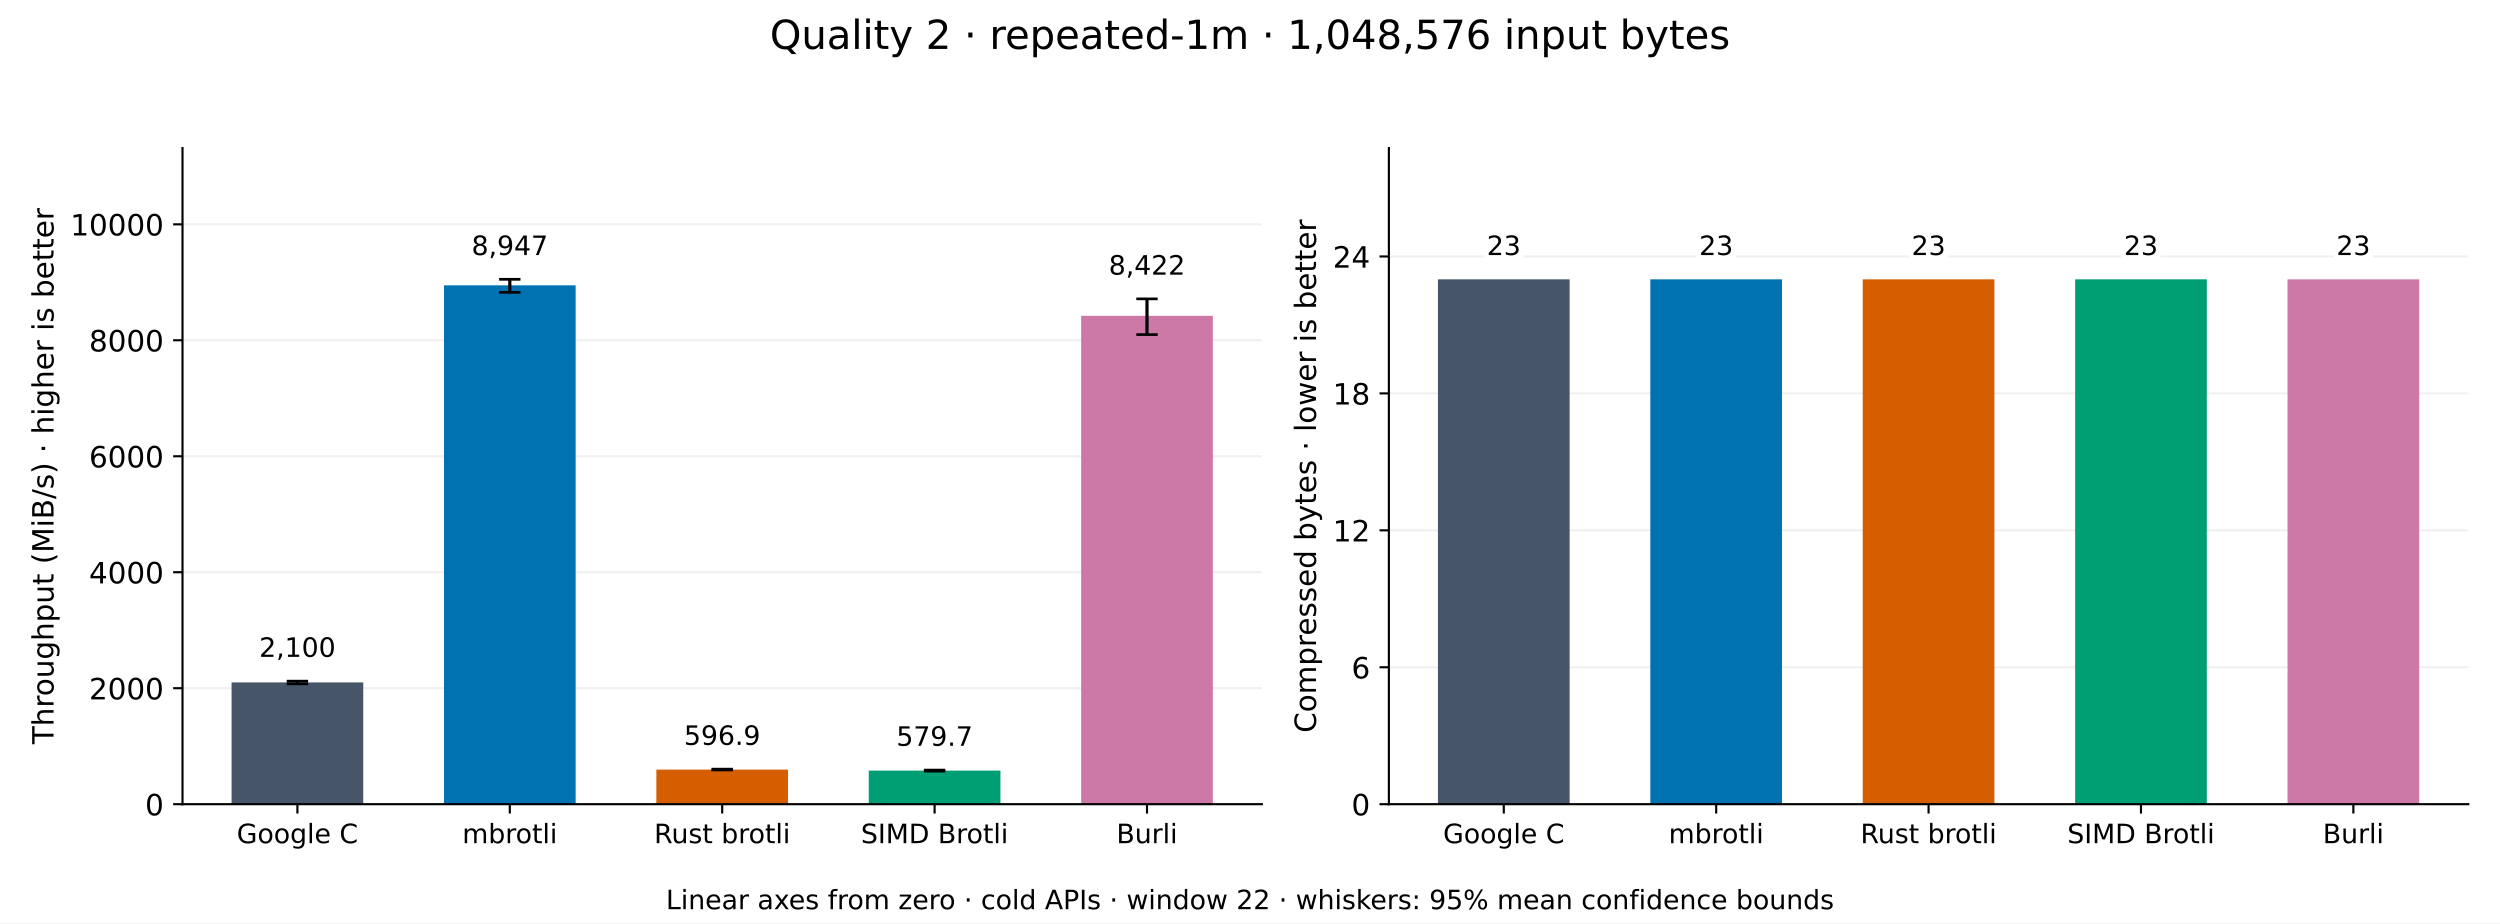
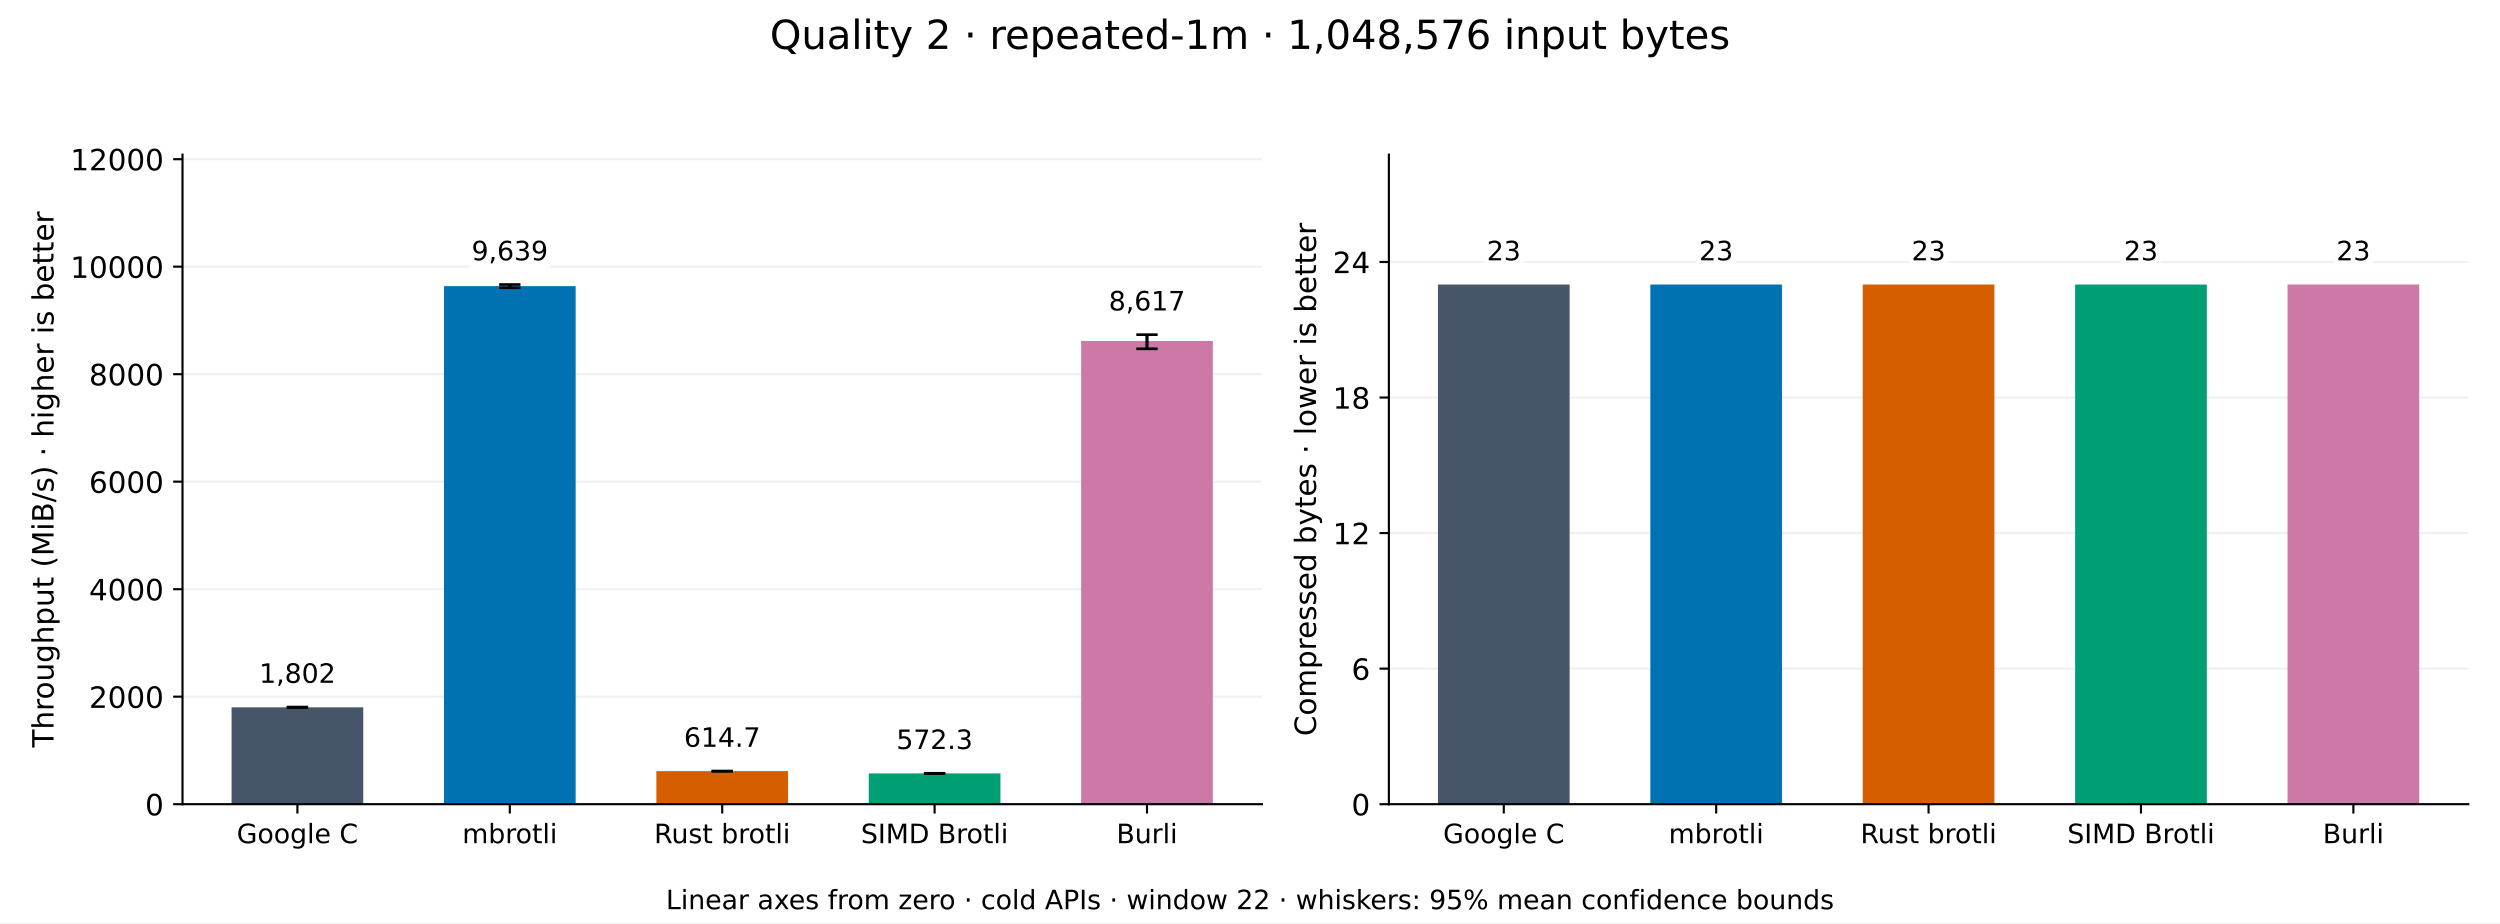
<svg xmlns="http://www.w3.org/2000/svg" xmlns:xlink="http://www.w3.org/1999/xlink" width="936pt" height="345.6pt" viewBox="0 0 936 345.6" version="1.1">
  <defs>
    <style type="text/css">*{stroke-linejoin: round; stroke-linecap: butt}</style>
  </defs>
  <g id="figure_1">
    <g id="patch_1">
      <path d="M 0 345.6 L 936 345.6 L 936 0 L 0 0 z " style="fill: #ffffff" />
    </g>
    <g id="axes_1">
      <g id="patch_2">
-         <path d="M 68.33 301.088 L 472.455 301.088 L 472.455 55.44 L 68.33 55.44 z " style="fill: #ffffff" />
+         <path d="M 68.33 301.088 L 472.455 301.088 L 472.455 57.903 L 68.33 57.903 z " style="fill: #ffffff" />
      </g>
      <g id="matplotlib.axis_1">
        <g id="xtick_1">
          <g id="line2d_1">
            <defs>
              <path id="m3d63aaa0ea" d="M 0 0 L 0 3.5 " style="stroke: #000000; stroke-width: 0.8" />
            </defs>
            <g>
              <use xlink:href="#m3d63aaa0ea" x="111.351" y="301.088" style="stroke: #000000; stroke-width: 0.8" />
            </g>
          </g>
          <g id="text_1">
            <text style="font-size: 10px; font-family: 'DejaVu Sans', 'Bitstream Vera Sans', 'Computer Modern Sans Serif', 'Lucida Grande', 'Verdana', 'Geneva', 'Lucid', 'Arial', 'Helvetica', 'Avant Garde', sans-serif; text-anchor: middle" x="111.351" y="315.686" transform="rotate(-0 111.3508 315.6864)">Google C</text>
          </g>
        </g>
        <g id="xtick_2">
          <g id="line2d_2">
            <g>
              <use xlink:href="#m3d63aaa0ea" x="190.872" y="301.088" style="stroke: #000000; stroke-width: 0.8" />
            </g>
          </g>
          <g id="text_2">
            <text style="font-size: 10px; font-family: 'DejaVu Sans', 'Bitstream Vera Sans', 'Computer Modern Sans Serif', 'Lucida Grande', 'Verdana', 'Geneva', 'Lucid', 'Arial', 'Helvetica', 'Avant Garde', sans-serif; text-anchor: middle" x="190.872" y="315.686" transform="rotate(-0 190.8716 315.6864)">mbrotli</text>
          </g>
        </g>
        <g id="xtick_3">
          <g id="line2d_3">
            <g>
              <use xlink:href="#m3d63aaa0ea" x="270.392" y="301.088" style="stroke: #000000; stroke-width: 0.8" />
            </g>
          </g>
          <g id="text_3">
            <text style="font-size: 10px; font-family: 'DejaVu Sans', 'Bitstream Vera Sans', 'Computer Modern Sans Serif', 'Lucida Grande', 'Verdana', 'Geneva', 'Lucid', 'Arial', 'Helvetica', 'Avant Garde', sans-serif; text-anchor: middle" x="270.392" y="315.686" transform="rotate(-0 270.3925 315.6864)">Rust brotli</text>
          </g>
        </g>
        <g id="xtick_4">
          <g id="line2d_4">
            <g>
              <use xlink:href="#m3d63aaa0ea" x="349.913" y="301.088" style="stroke: #000000; stroke-width: 0.8" />
            </g>
          </g>
          <g id="text_4">
            <text style="font-size: 10px; font-family: 'DejaVu Sans', 'Bitstream Vera Sans', 'Computer Modern Sans Serif', 'Lucida Grande', 'Verdana', 'Geneva', 'Lucid', 'Arial', 'Helvetica', 'Avant Garde', sans-serif; text-anchor: middle" x="349.913" y="315.686" transform="rotate(-0 349.9134 315.6864)">SIMD Brotli</text>
          </g>
        </g>
        <g id="xtick_5">
          <g id="line2d_5">
            <g>
              <use xlink:href="#m3d63aaa0ea" x="429.434" y="301.088" style="stroke: #000000; stroke-width: 0.8" />
            </g>
          </g>
          <g id="text_5">
            <text style="font-size: 10px; font-family: 'DejaVu Sans', 'Bitstream Vera Sans', 'Computer Modern Sans Serif', 'Lucida Grande', 'Verdana', 'Geneva', 'Lucid', 'Arial', 'Helvetica', 'Avant Garde', sans-serif; text-anchor: middle" x="429.434" y="315.686" transform="rotate(-0 429.4342 315.6864)">Burli</text>
          </g>
        </g>
      </g>
      <g id="matplotlib.axis_2">
        <g id="ytick_1">
          <g id="line2d_6">
-             <path d="M 68.33 301.088 L 472.455 301.088 " clip-path="url(#pef6c28fa15)" style="fill: none; stroke: #b0b0b0; stroke-opacity: 0.18; stroke-width: 0.8; stroke-linecap: square" />
+             <path d="M 68.33 301.088 L 472.455 301.088 " clip-path="url(#p38b0a529e7)" style="fill: none; stroke: #b0b0b0; stroke-opacity: 0.18; stroke-width: 0.8; stroke-linecap: square" />
          </g>
          <g id="line2d_7">
            <defs>
              <path id="mb6c034703b" d="M 0 0 L -3.5 0 " style="stroke: #000000; stroke-width: 0.8" />
            </defs>
            <g>
              <use xlink:href="#mb6c034703b" x="68.33" y="301.088" style="stroke: #000000; stroke-width: 0.8" />
            </g>
          </g>
          <g id="text_6">
            <text style="font-size: 11px; font-family: 'DejaVu Sans', 'Bitstream Vera Sans', 'Computer Modern Sans Serif', 'Lucida Grande', 'Verdana', 'Geneva', 'Lucid', 'Arial', 'Helvetica', 'Avant Garde', sans-serif; text-anchor: end" x="61.33" y="305.267" transform="rotate(-0 61.33 305.2671)">0</text>
          </g>
        </g>
        <g id="ytick_2">
          <g id="line2d_8">
-             <path d="M 68.33 257.666 L 472.455 257.666 " clip-path="url(#pef6c28fa15)" style="fill: none; stroke: #b0b0b0; stroke-opacity: 0.18; stroke-width: 0.8; stroke-linecap: square" />
+             <path d="M 68.33 260.84 L 472.455 260.84 " clip-path="url(#p38b0a529e7)" style="fill: none; stroke: #b0b0b0; stroke-opacity: 0.18; stroke-width: 0.8; stroke-linecap: square" />
          </g>
          <g id="line2d_9">
            <g>
-               <use xlink:href="#mb6c034703b" x="68.33" y="257.666" style="stroke: #000000; stroke-width: 0.8" />
+               <use xlink:href="#mb6c034703b" x="68.33" y="260.84" style="stroke: #000000; stroke-width: 0.8" />
            </g>
          </g>
          <g id="text_7">
-             <text style="font-size: 11px; font-family: 'DejaVu Sans', 'Bitstream Vera Sans', 'Computer Modern Sans Serif', 'Lucida Grande', 'Verdana', 'Geneva', 'Lucid', 'Arial', 'Helvetica', 'Avant Garde', sans-serif; text-anchor: end" x="61.33" y="261.846" transform="rotate(-0 61.33 261.8455)">2000</text>
+             <text style="font-size: 11px; font-family: 'DejaVu Sans', 'Bitstream Vera Sans', 'Computer Modern Sans Serif', 'Lucida Grande', 'Verdana', 'Geneva', 'Lucid', 'Arial', 'Helvetica', 'Avant Garde', sans-serif; text-anchor: end" x="61.33" y="265.019" transform="rotate(-0 61.33 265.0191)">2000</text>
          </g>
        </g>
        <g id="ytick_3">
          <g id="line2d_10">
-             <path d="M 68.33 214.245 L 472.455 214.245 " clip-path="url(#pef6c28fa15)" style="fill: none; stroke: #b0b0b0; stroke-opacity: 0.18; stroke-width: 0.8; stroke-linecap: square" />
+             <path d="M 68.33 220.592 L 472.455 220.592 " clip-path="url(#p38b0a529e7)" style="fill: none; stroke: #b0b0b0; stroke-opacity: 0.18; stroke-width: 0.8; stroke-linecap: square" />
          </g>
          <g id="line2d_11">
            <g>
-               <use xlink:href="#mb6c034703b" x="68.33" y="214.245" style="stroke: #000000; stroke-width: 0.8" />
+               <use xlink:href="#mb6c034703b" x="68.33" y="220.592" style="stroke: #000000; stroke-width: 0.8" />
            </g>
          </g>
          <g id="text_8">
-             <text style="font-size: 11px; font-family: 'DejaVu Sans', 'Bitstream Vera Sans', 'Computer Modern Sans Serif', 'Lucida Grande', 'Verdana', 'Geneva', 'Lucid', 'Arial', 'Helvetica', 'Avant Garde', sans-serif; text-anchor: end" x="61.33" y="218.424" transform="rotate(-0 61.33 218.4239)">4000</text>
+             <text style="font-size: 11px; font-family: 'DejaVu Sans', 'Bitstream Vera Sans', 'Computer Modern Sans Serif', 'Lucida Grande', 'Verdana', 'Geneva', 'Lucid', 'Arial', 'Helvetica', 'Avant Garde', sans-serif; text-anchor: end" x="61.33" y="224.771" transform="rotate(-0 61.33 224.7711)">4000</text>
          </g>
        </g>
        <g id="ytick_4">
          <g id="line2d_12">
-             <path d="M 68.33 170.823 L 472.455 170.823 " clip-path="url(#pef6c28fa15)" style="fill: none; stroke: #b0b0b0; stroke-opacity: 0.18; stroke-width: 0.8; stroke-linecap: square" />
+             <path d="M 68.33 180.344 L 472.455 180.344 " clip-path="url(#p38b0a529e7)" style="fill: none; stroke: #b0b0b0; stroke-opacity: 0.18; stroke-width: 0.8; stroke-linecap: square" />
          </g>
          <g id="line2d_13">
            <g>
-               <use xlink:href="#mb6c034703b" x="68.33" y="170.823" style="stroke: #000000; stroke-width: 0.8" />
+               <use xlink:href="#mb6c034703b" x="68.33" y="180.344" style="stroke: #000000; stroke-width: 0.8" />
            </g>
          </g>
          <g id="text_9">
-             <text style="font-size: 11px; font-family: 'DejaVu Sans', 'Bitstream Vera Sans', 'Computer Modern Sans Serif', 'Lucida Grande', 'Verdana', 'Geneva', 'Lucid', 'Arial', 'Helvetica', 'Avant Garde', sans-serif; text-anchor: end" x="61.33" y="175.002" transform="rotate(-0 61.33 175.0022)">6000</text>
+             <text style="font-size: 11px; font-family: 'DejaVu Sans', 'Bitstream Vera Sans', 'Computer Modern Sans Serif', 'Lucida Grande', 'Verdana', 'Geneva', 'Lucid', 'Arial', 'Helvetica', 'Avant Garde', sans-serif; text-anchor: end" x="61.33" y="184.523" transform="rotate(-0 61.33 184.5231)">6000</text>
          </g>
        </g>
        <g id="ytick_5">
          <g id="line2d_14">
-             <path d="M 68.33 127.401 L 472.455 127.401 " clip-path="url(#pef6c28fa15)" style="fill: none; stroke: #b0b0b0; stroke-opacity: 0.18; stroke-width: 0.8; stroke-linecap: square" />
+             <path d="M 68.33 140.096 L 472.455 140.096 " clip-path="url(#p38b0a529e7)" style="fill: none; stroke: #b0b0b0; stroke-opacity: 0.18; stroke-width: 0.8; stroke-linecap: square" />
          </g>
          <g id="line2d_15">
            <g>
-               <use xlink:href="#mb6c034703b" x="68.33" y="127.401" style="stroke: #000000; stroke-width: 0.8" />
+               <use xlink:href="#mb6c034703b" x="68.33" y="140.096" style="stroke: #000000; stroke-width: 0.8" />
            </g>
          </g>
          <g id="text_10">
-             <text style="font-size: 11px; font-family: 'DejaVu Sans', 'Bitstream Vera Sans', 'Computer Modern Sans Serif', 'Lucida Grande', 'Verdana', 'Geneva', 'Lucid', 'Arial', 'Helvetica', 'Avant Garde', sans-serif; text-anchor: end" x="61.33" y="131.581" transform="rotate(-0 61.33 131.5806)">8000</text>
+             <text style="font-size: 11px; font-family: 'DejaVu Sans', 'Bitstream Vera Sans', 'Computer Modern Sans Serif', 'Lucida Grande', 'Verdana', 'Geneva', 'Lucid', 'Arial', 'Helvetica', 'Avant Garde', sans-serif; text-anchor: end" x="61.33" y="144.275" transform="rotate(-0 61.33 144.2751)">8000</text>
          </g>
        </g>
        <g id="ytick_6">
          <g id="line2d_16">
-             <path d="M 68.33 83.98 L 472.455 83.98 " clip-path="url(#pef6c28fa15)" style="fill: none; stroke: #b0b0b0; stroke-opacity: 0.18; stroke-width: 0.8; stroke-linecap: square" />
+             <path d="M 68.33 99.848 L 472.455 99.848 " clip-path="url(#p38b0a529e7)" style="fill: none; stroke: #b0b0b0; stroke-opacity: 0.18; stroke-width: 0.8; stroke-linecap: square" />
          </g>
          <g id="line2d_17">
            <g>
-               <use xlink:href="#mb6c034703b" x="68.33" y="83.98" style="stroke: #000000; stroke-width: 0.8" />
+               <use xlink:href="#mb6c034703b" x="68.33" y="99.848" style="stroke: #000000; stroke-width: 0.8" />
            </g>
          </g>
          <g id="text_11">
-             <text style="font-size: 11px; font-family: 'DejaVu Sans', 'Bitstream Vera Sans', 'Computer Modern Sans Serif', 'Lucida Grande', 'Verdana', 'Geneva', 'Lucid', 'Arial', 'Helvetica', 'Avant Garde', sans-serif; text-anchor: end" x="61.33" y="88.159" transform="rotate(-0 61.33 88.15897)">10000</text>
-           </g>
-         </g>
-         <g id="text_12">
-           <text style="font-size: 11px; font-family: 'DejaVu Sans', 'Bitstream Vera Sans', 'Computer Modern Sans Serif', 'Lucida Grande', 'Verdana', 'Geneva', 'Lucid', 'Arial', 'Helvetica', 'Avant Garde', sans-serif; text-anchor: middle" x="20.049" y="178.264" transform="rotate(-90 20.04859 178.264)">Throughput (MiB/s) · higher is better</text>
+             <text style="font-size: 11px; font-family: 'DejaVu Sans', 'Bitstream Vera Sans', 'Computer Modern Sans Serif', 'Lucida Grande', 'Verdana', 'Geneva', 'Lucid', 'Arial', 'Helvetica', 'Avant Garde', sans-serif; text-anchor: end" x="61.33" y="104.027" transform="rotate(-0 61.33 104.0271)">10000</text>
+           </g>
+         </g>
+         <g id="ytick_7">
+           <g id="line2d_18">
+             <path d="M 68.33 59.6 L 472.455 59.6 " clip-path="url(#p38b0a529e7)" style="fill: none; stroke: #b0b0b0; stroke-opacity: 0.18; stroke-width: 0.8; stroke-linecap: square" />
+           </g>
+           <g id="line2d_19">
+             <g>
+               <use xlink:href="#mb6c034703b" x="68.33" y="59.6" style="stroke: #000000; stroke-width: 0.8" />
+             </g>
+           </g>
+           <g id="text_12">
+             <text style="font-size: 11px; font-family: 'DejaVu Sans', 'Bitstream Vera Sans', 'Computer Modern Sans Serif', 'Lucida Grande', 'Verdana', 'Geneva', 'Lucid', 'Arial', 'Helvetica', 'Avant Garde', sans-serif; text-anchor: end" x="61.33" y="63.779" transform="rotate(-0 61.33 63.77913)">12000</text>
+           </g>
+         </g>
+         <g id="text_13">
+           <text style="font-size: 11px; font-family: 'DejaVu Sans', 'Bitstream Vera Sans', 'Computer Modern Sans Serif', 'Lucida Grande', 'Verdana', 'Geneva', 'Lucid', 'Arial', 'Helvetica', 'Avant Garde', sans-serif; text-anchor: middle" x="20.049" y="179.495" transform="rotate(-90 20.04859 179.4954)">Throughput (MiB/s) · higher is better</text>
        </g>
      </g>
      <g id="patch_3">
-         <path d="M 86.699 301.088 L 136.002 301.088 L 136.002 255.486 L 86.699 255.486 z " clip-path="url(#pef6c28fa15)" style="fill: #475569" />
+         <path d="M 86.699 301.088 L 136.002 301.088 L 136.002 264.82 L 86.699 264.82 z " clip-path="url(#p38b0a529e7)" style="fill: #475569" />
      </g>
      <g id="patch_4">
-         <path d="M 166.22 301.088 L 215.523 301.088 L 215.523 106.832 L 166.22 106.832 z " clip-path="url(#pef6c28fa15)" style="fill: #0072b2" />
+         <path d="M 166.22 301.088 L 215.523 301.088 L 215.523 107.122 L 166.22 107.122 z " clip-path="url(#p38b0a529e7)" style="fill: #0072b2" />
      </g>
      <g id="patch_5">
-         <path d="M 245.741 301.088 L 295.044 301.088 L 295.044 288.129 L 245.741 288.129 z " clip-path="url(#pef6c28fa15)" style="fill: #d55e00" />
+         <path d="M 245.741 301.088 L 295.044 301.088 L 295.044 288.718 L 245.741 288.718 z " clip-path="url(#p38b0a529e7)" style="fill: #d55e00" />
      </g>
      <g id="patch_6">
-         <path d="M 325.262 301.088 L 374.565 301.088 L 374.565 288.503 L 325.262 288.503 z " clip-path="url(#pef6c28fa15)" style="fill: #009e73" />
+         <path d="M 325.262 301.088 L 374.565 301.088 L 374.565 289.572 L 325.262 289.572 z " clip-path="url(#p38b0a529e7)" style="fill: #009e73" />
      </g>
      <g id="patch_7">
-         <path d="M 404.783 301.088 L 454.086 301.088 L 454.086 118.229 L 404.783 118.229 z " clip-path="url(#pef6c28fa15)" style="fill: #cc79a7" />
+         <path d="M 404.783 301.088 L 454.086 301.088 L 454.086 127.673 L 404.783 127.673 z " clip-path="url(#p38b0a529e7)" style="fill: #cc79a7" />
      </g>
      <g id="LineCollection_1">
-         <path d="M 111.351 256.026 L 111.351 255.007 " clip-path="url(#pef6c28fa15)" style="fill: none; stroke: #000000; stroke-width: 1.2" />
-         <path d="M 190.872 109.467 L 190.872 104.57 " clip-path="url(#pef6c28fa15)" style="fill: none; stroke: #000000; stroke-width: 1.2" />
-         <path d="M 270.392 288.295 L 270.392 287.967 " clip-path="url(#pef6c28fa15)" style="fill: none; stroke: #000000; stroke-width: 1.2" />
-         <path d="M 349.913 288.707 L 349.913 288.307 " clip-path="url(#pef6c28fa15)" style="fill: none; stroke: #000000; stroke-width: 1.2" />
-         <path d="M 429.434 125.268 L 429.434 111.906 " clip-path="url(#pef6c28fa15)" style="fill: none; stroke: #000000; stroke-width: 1.2" />
-       </g>
-       <g id="line2d_18">
+         <path d="M 111.351 264.905 L 111.351 264.734 " clip-path="url(#p38b0a529e7)" style="fill: none; stroke: #000000; stroke-width: 1.2" />
+         <path d="M 190.872 107.725 L 190.872 106.54 " clip-path="url(#p38b0a529e7)" style="fill: none; stroke: #000000; stroke-width: 1.2" />
+         <path d="M 270.392 288.76 L 270.392 288.679 " clip-path="url(#p38b0a529e7)" style="fill: none; stroke: #000000; stroke-width: 1.2" />
+         <path d="M 349.913 289.625 L 349.913 289.52 " clip-path="url(#p38b0a529e7)" style="fill: none; stroke: #000000; stroke-width: 1.2" />
+         <path d="M 429.434 130.595 L 429.434 125.31 " clip-path="url(#p38b0a529e7)" style="fill: none; stroke: #000000; stroke-width: 1.2" />
+       </g>
+       <g id="line2d_20">
        <defs>
          <path id="ma4d3aa00d3" d="M 4 0 L -4 -0 " style="stroke: #000000" />
        </defs>
-         <g clip-path="url(#pef6c28fa15)">
-           <use xlink:href="#ma4d3aa00d3" x="111.351" y="256.026" style="fill: #1f77b4; stroke: #000000" />
-           <use xlink:href="#ma4d3aa00d3" x="190.872" y="109.467" style="fill: #1f77b4; stroke: #000000" />
-           <use xlink:href="#ma4d3aa00d3" x="270.392" y="288.295" style="fill: #1f77b4; stroke: #000000" />
-           <use xlink:href="#ma4d3aa00d3" x="349.913" y="288.707" style="fill: #1f77b4; stroke: #000000" />
-           <use xlink:href="#ma4d3aa00d3" x="429.434" y="125.268" style="fill: #1f77b4; stroke: #000000" />
-         </g>
-       </g>
-       <g id="line2d_19">
-         <g clip-path="url(#pef6c28fa15)">
-           <use xlink:href="#ma4d3aa00d3" x="111.351" y="255.007" style="fill: #1f77b4; stroke: #000000" />
-           <use xlink:href="#ma4d3aa00d3" x="190.872" y="104.57" style="fill: #1f77b4; stroke: #000000" />
-           <use xlink:href="#ma4d3aa00d3" x="270.392" y="287.967" style="fill: #1f77b4; stroke: #000000" />
-           <use xlink:href="#ma4d3aa00d3" x="349.913" y="288.307" style="fill: #1f77b4; stroke: #000000" />
-           <use xlink:href="#ma4d3aa00d3" x="429.434" y="111.906" style="fill: #1f77b4; stroke: #000000" />
+         <g clip-path="url(#p38b0a529e7)">
+           <use xlink:href="#ma4d3aa00d3" x="111.351" y="264.905" style="fill: #1f77b4; stroke: #000000" />
+           <use xlink:href="#ma4d3aa00d3" x="190.872" y="107.725" style="fill: #1f77b4; stroke: #000000" />
+           <use xlink:href="#ma4d3aa00d3" x="270.392" y="288.76" style="fill: #1f77b4; stroke: #000000" />
+           <use xlink:href="#ma4d3aa00d3" x="349.913" y="289.625" style="fill: #1f77b4; stroke: #000000" />
+           <use xlink:href="#ma4d3aa00d3" x="429.434" y="130.595" style="fill: #1f77b4; stroke: #000000" />
+         </g>
+       </g>
+       <g id="line2d_21">
+         <g clip-path="url(#p38b0a529e7)">
+           <use xlink:href="#ma4d3aa00d3" x="111.351" y="264.734" style="fill: #1f77b4; stroke: #000000" />
+           <use xlink:href="#ma4d3aa00d3" x="190.872" y="106.54" style="fill: #1f77b4; stroke: #000000" />
+           <use xlink:href="#ma4d3aa00d3" x="270.392" y="288.679" style="fill: #1f77b4; stroke: #000000" />
+           <use xlink:href="#ma4d3aa00d3" x="349.913" y="289.52" style="fill: #1f77b4; stroke: #000000" />
+           <use xlink:href="#ma4d3aa00d3" x="429.434" y="125.31" style="fill: #1f77b4; stroke: #000000" />
        </g>
      </g>
      <g id="patch_8">
-         <path d="M 68.33 301.088 L 68.33 55.44 " style="fill: none; stroke: #000000; stroke-width: 0.8; stroke-linejoin: miter; stroke-linecap: square" />
+         <path d="M 68.33 301.088 L 68.33 57.903 " style="fill: none; stroke: #000000; stroke-width: 0.8; stroke-linejoin: miter; stroke-linecap: square" />
      </g>
      <g id="patch_9">
        <path d="M 68.33 301.088 L 472.455 301.088 " style="fill: none; stroke: #000000; stroke-width: 0.8; stroke-linejoin: miter; stroke-linecap: square" />
      </g>
-       <g id="text_13">
+       <g id="text_14">
        <g id="patch_10">
-           <path d="M 96.037 249.007 L 126.665 249.007 L 126.665 237.329 L 96.037 237.329 z " style="fill: #ffffff; opacity: 0.9" />
-         </g>
-         <text style="font-size: 10px; font-family: 'DejaVu Sans', 'Bitstream Vera Sans', 'Computer Modern Sans Serif', 'Lucida Grande', 'Verdana', 'Geneva', 'Lucid', 'Arial', 'Helvetica', 'Avant Garde', sans-serif; text-anchor: middle" x="111.351" y="245.927" transform="rotate(-0 111.3508 245.927)">2,100</text>
-       </g>
-       <g id="text_14">
+           <path d="M 96.037 258.734 L 126.665 258.734 L 126.665 247.056 L 96.037 247.056 z " style="fill: #ffffff; opacity: 0.9" />
+         </g>
+         <text style="font-size: 10px; font-family: 'DejaVu Sans', 'Bitstream Vera Sans', 'Computer Modern Sans Serif', 'Lucida Grande', 'Verdana', 'Geneva', 'Lucid', 'Arial', 'Helvetica', 'Avant Garde', sans-serif; text-anchor: middle" x="111.351" y="255.654" transform="rotate(-0 111.3508 255.6544)">1,802</text>
+       </g>
+       <g id="text_15">
        <g id="patch_11">
-           <path d="M 175.558 98.57 L 206.186 98.57 L 206.186 86.891 L 175.558 86.891 z " style="fill: #ffffff; opacity: 0.9" />
-         </g>
-         <text style="font-size: 10px; font-family: 'DejaVu Sans', 'Bitstream Vera Sans', 'Computer Modern Sans Serif', 'Lucida Grande', 'Verdana', 'Geneva', 'Lucid', 'Arial', 'Helvetica', 'Avant Garde', sans-serif; text-anchor: middle" x="190.872" y="95.49" transform="rotate(-0 190.8716 95.48991)">8,947</text>
-       </g>
-       <g id="text_15">
+           <path d="M 175.558 100.54 L 206.186 100.54 L 206.186 88.862 L 175.558 88.862 z " style="fill: #ffffff; opacity: 0.9" />
+         </g>
+         <text style="font-size: 10px; font-family: 'DejaVu Sans', 'Bitstream Vera Sans', 'Computer Modern Sans Serif', 'Lucida Grande', 'Verdana', 'Geneva', 'Lucid', 'Arial', 'Helvetica', 'Avant Garde', sans-serif; text-anchor: middle" x="190.872" y="97.46" transform="rotate(-0 190.8716 97.46008)">9,639</text>
+       </g>
+       <g id="text_16">
        <g id="patch_12">
-           <path d="M 255.078 281.967 L 285.707 281.967 L 285.707 270.289 L 255.078 270.289 z " style="fill: #ffffff; opacity: 0.9" />
-         </g>
-         <text style="font-size: 10px; font-family: 'DejaVu Sans', 'Bitstream Vera Sans', 'Computer Modern Sans Serif', 'Lucida Grande', 'Verdana', 'Geneva', 'Lucid', 'Arial', 'Helvetica', 'Avant Garde', sans-serif; text-anchor: middle" x="270.392" y="278.887" transform="rotate(-0 270.3925 278.887)">596.9</text>
-       </g>
-       <g id="text_16">
+           <path d="M 255.078 282.679 L 285.707 282.679 L 285.707 271.001 L 255.078 271.001 z " style="fill: #ffffff; opacity: 0.9" />
+         </g>
+         <text style="font-size: 10px; font-family: 'DejaVu Sans', 'Bitstream Vera Sans', 'Computer Modern Sans Serif', 'Lucida Grande', 'Verdana', 'Geneva', 'Lucid', 'Arial', 'Helvetica', 'Avant Garde', sans-serif; text-anchor: middle" x="270.392" y="279.599" transform="rotate(-0 270.3925 279.599)">614.7</text>
+       </g>
+       <g id="text_17">
        <g id="patch_13">
-           <path d="M 334.599 282.307 L 365.227 282.307 L 365.227 270.629 L 334.599 270.629 z " style="fill: #ffffff; opacity: 0.9" />
-         </g>
-         <text style="font-size: 10px; font-family: 'DejaVu Sans', 'Bitstream Vera Sans', 'Computer Modern Sans Serif', 'Lucida Grande', 'Verdana', 'Geneva', 'Lucid', 'Arial', 'Helvetica', 'Avant Garde', sans-serif; text-anchor: middle" x="349.913" y="279.227" transform="rotate(-0 349.9134 279.2275)">579.7</text>
-       </g>
-       <g id="text_17">
+           <path d="M 334.599 283.52 L 365.227 283.52 L 365.227 271.842 L 334.599 271.842 z " style="fill: #ffffff; opacity: 0.9" />
+         </g>
+         <text style="font-size: 10px; font-family: 'DejaVu Sans', 'Bitstream Vera Sans', 'Computer Modern Sans Serif', 'Lucida Grande', 'Verdana', 'Geneva', 'Lucid', 'Arial', 'Helvetica', 'Avant Garde', sans-serif; text-anchor: middle" x="349.913" y="280.44" transform="rotate(-0 349.9134 280.4404)">572.3</text>
+       </g>
+       <g id="text_18">
        <g id="patch_14">
-           <path d="M 414.12 105.906 L 444.748 105.906 L 444.748 94.228 L 414.12 94.228 z " style="fill: #ffffff; opacity: 0.9" />
-         </g>
-         <text style="font-size: 10px; font-family: 'DejaVu Sans', 'Bitstream Vera Sans', 'Computer Modern Sans Serif', 'Lucida Grande', 'Verdana', 'Geneva', 'Lucid', 'Arial', 'Helvetica', 'Avant Garde', sans-serif; text-anchor: middle" x="429.434" y="102.826" transform="rotate(-0 429.4342 102.8261)">8,422</text>
+           <path d="M 414.12 119.31 L 444.748 119.31 L 444.748 107.632 L 414.12 107.632 z " style="fill: #ffffff; opacity: 0.9" />
+         </g>
+         <text style="font-size: 10px; font-family: 'DejaVu Sans', 'Bitstream Vera Sans', 'Computer Modern Sans Serif', 'Lucida Grande', 'Verdana', 'Geneva', 'Lucid', 'Arial', 'Helvetica', 'Avant Garde', sans-serif; text-anchor: middle" x="429.434" y="116.23" transform="rotate(-0 429.4342 116.23)">8,617</text>
      </g>
    </g>
    <g id="axes_2">
      <g id="patch_15">
-         <path d="M 519.995 301.088 L 924.12 301.088 L 924.12 55.44 L 519.995 55.44 z " style="fill: #ffffff" />
+         <path d="M 519.995 301.088 L 924.12 301.088 L 924.12 57.903 L 519.995 57.903 z " style="fill: #ffffff" />
      </g>
      <g id="matplotlib.axis_3">
        <g id="xtick_6">
-           <g id="line2d_20">
+           <g id="line2d_22">
            <g>
              <use xlink:href="#m3d63aaa0ea" x="563.016" y="301.088" style="stroke: #000000; stroke-width: 0.8" />
            </g>
          </g>
-           <g id="text_18">
+           <g id="text_19">
            <text style="font-size: 10px; font-family: 'DejaVu Sans', 'Bitstream Vera Sans', 'Computer Modern Sans Serif', 'Lucida Grande', 'Verdana', 'Geneva', 'Lucid', 'Arial', 'Helvetica', 'Avant Garde', sans-serif; text-anchor: middle" x="563.016" y="315.686" transform="rotate(-0 563.0158 315.6864)">Google C</text>
          </g>
        </g>
        <g id="xtick_7">
-           <g id="line2d_21">
+           <g id="line2d_23">
            <g>
              <use xlink:href="#m3d63aaa0ea" x="642.537" y="301.088" style="stroke: #000000; stroke-width: 0.8" />
            </g>
          </g>
-           <g id="text_19">
+           <g id="text_20">
            <text style="font-size: 10px; font-family: 'DejaVu Sans', 'Bitstream Vera Sans', 'Computer Modern Sans Serif', 'Lucida Grande', 'Verdana', 'Geneva', 'Lucid', 'Arial', 'Helvetica', 'Avant Garde', sans-serif; text-anchor: middle" x="642.537" y="315.686" transform="rotate(-0 642.5366 315.6864)">mbrotli</text>
          </g>
        </g>
        <g id="xtick_8">
-           <g id="line2d_22">
+           <g id="line2d_24">
            <g>
              <use xlink:href="#m3d63aaa0ea" x="722.058" y="301.088" style="stroke: #000000; stroke-width: 0.8" />
            </g>
          </g>
-           <g id="text_20">
+           <g id="text_21">
            <text style="font-size: 10px; font-family: 'DejaVu Sans', 'Bitstream Vera Sans', 'Computer Modern Sans Serif', 'Lucida Grande', 'Verdana', 'Geneva', 'Lucid', 'Arial', 'Helvetica', 'Avant Garde', sans-serif; text-anchor: middle" x="722.058" y="315.686" transform="rotate(-0 722.0575 315.6864)">Rust brotli</text>
          </g>
        </g>
        <g id="xtick_9">
-           <g id="line2d_23">
+           <g id="line2d_25">
            <g>
              <use xlink:href="#m3d63aaa0ea" x="801.578" y="301.088" style="stroke: #000000; stroke-width: 0.8" />
            </g>
          </g>
-           <g id="text_21">
+           <g id="text_22">
            <text style="font-size: 10px; font-family: 'DejaVu Sans', 'Bitstream Vera Sans', 'Computer Modern Sans Serif', 'Lucida Grande', 'Verdana', 'Geneva', 'Lucid', 'Arial', 'Helvetica', 'Avant Garde', sans-serif; text-anchor: middle" x="801.578" y="315.686" transform="rotate(-0 801.5784 315.6864)">SIMD Brotli</text>
          </g>
        </g>
        <g id="xtick_10">
-           <g id="line2d_24">
+           <g id="line2d_26">
            <g>
              <use xlink:href="#m3d63aaa0ea" x="881.099" y="301.088" style="stroke: #000000; stroke-width: 0.8" />
            </g>
          </g>
-           <g id="text_22">
+           <g id="text_23">
            <text style="font-size: 10px; font-family: 'DejaVu Sans', 'Bitstream Vera Sans', 'Computer Modern Sans Serif', 'Lucida Grande', 'Verdana', 'Geneva', 'Lucid', 'Arial', 'Helvetica', 'Avant Garde', sans-serif; text-anchor: middle" x="881.099" y="315.686" transform="rotate(-0 881.0992 315.6864)">Burli</text>
          </g>
        </g>
      </g>
      <g id="matplotlib.axis_4">
-         <g id="ytick_7">
-           <g id="line2d_25">
-             <path d="M 519.995 301.088 L 924.12 301.088 " clip-path="url(#p416297d21b)" style="fill: none; stroke: #b0b0b0; stroke-opacity: 0.18; stroke-width: 0.8; stroke-linecap: square" />
-           </g>
-           <g id="line2d_26">
-             <g>
-               <use xlink:href="#mb6c034703b" x="519.995" y="301.088" style="stroke: #000000; stroke-width: 0.8" />
-             </g>
-           </g>
-           <g id="text_23">
-             <text style="font-size: 11px; font-family: 'DejaVu Sans', 'Bitstream Vera Sans', 'Computer Modern Sans Serif', 'Lucida Grande', 'Verdana', 'Geneva', 'Lucid', 'Arial', 'Helvetica', 'Avant Garde', sans-serif; text-anchor: end" x="512.995" y="305.267" transform="rotate(-0 512.995 305.2671)">0</text>
-           </g>
-         </g>
        <g id="ytick_8">
          <g id="line2d_27">
-             <path d="M 519.995 249.822 L 924.12 249.822 " clip-path="url(#p416297d21b)" style="fill: none; stroke: #b0b0b0; stroke-opacity: 0.18; stroke-width: 0.8; stroke-linecap: square" />
+             <path d="M 519.995 301.088 L 924.12 301.088 " clip-path="url(#pd85143e1e4)" style="fill: none; stroke: #b0b0b0; stroke-opacity: 0.18; stroke-width: 0.8; stroke-linecap: square" />
          </g>
          <g id="line2d_28">
            <g>
-               <use xlink:href="#mb6c034703b" x="519.995" y="249.822" style="stroke: #000000; stroke-width: 0.8" />
+               <use xlink:href="#mb6c034703b" x="519.995" y="301.088" style="stroke: #000000; stroke-width: 0.8" />
            </g>
          </g>
          <g id="text_24">
-             <text style="font-size: 11px; font-family: 'DejaVu Sans', 'Bitstream Vera Sans', 'Computer Modern Sans Serif', 'Lucida Grande', 'Verdana', 'Geneva', 'Lucid', 'Arial', 'Helvetica', 'Avant Garde', sans-serif; text-anchor: end" x="512.995" y="254.001" transform="rotate(-0 512.995 254.0015)">6</text>
+             <text style="font-size: 11px; font-family: 'DejaVu Sans', 'Bitstream Vera Sans', 'Computer Modern Sans Serif', 'Lucida Grande', 'Verdana', 'Geneva', 'Lucid', 'Arial', 'Helvetica', 'Avant Garde', sans-serif; text-anchor: end" x="512.995" y="305.267" transform="rotate(-0 512.995 305.2671)">0</text>
          </g>
        </g>
        <g id="ytick_9">
          <g id="line2d_29">
-             <path d="M 519.995 198.557 L 924.12 198.557 " clip-path="url(#p416297d21b)" style="fill: none; stroke: #b0b0b0; stroke-opacity: 0.18; stroke-width: 0.8; stroke-linecap: square" />
+             <path d="M 519.995 250.336 L 924.12 250.336 " clip-path="url(#pd85143e1e4)" style="fill: none; stroke: #b0b0b0; stroke-opacity: 0.18; stroke-width: 0.8; stroke-linecap: square" />
          </g>
          <g id="line2d_30">
            <g>
-               <use xlink:href="#mb6c034703b" x="519.995" y="198.557" style="stroke: #000000; stroke-width: 0.8" />
+               <use xlink:href="#mb6c034703b" x="519.995" y="250.336" style="stroke: #000000; stroke-width: 0.8" />
            </g>
          </g>
          <g id="text_25">
-             <text style="font-size: 11px; font-family: 'DejaVu Sans', 'Bitstream Vera Sans', 'Computer Modern Sans Serif', 'Lucida Grande', 'Verdana', 'Geneva', 'Lucid', 'Arial', 'Helvetica', 'Avant Garde', sans-serif; text-anchor: end" x="512.995" y="202.736" transform="rotate(-0 512.995 202.7358)">12</text>
+             <text style="font-size: 11px; font-family: 'DejaVu Sans', 'Bitstream Vera Sans', 'Computer Modern Sans Serif', 'Lucida Grande', 'Verdana', 'Geneva', 'Lucid', 'Arial', 'Helvetica', 'Avant Garde', sans-serif; text-anchor: end" x="512.995" y="254.515" transform="rotate(-0 512.995 254.5154)">6</text>
          </g>
        </g>
        <g id="ytick_10">
          <g id="line2d_31">
-             <path d="M 519.995 147.291 L 924.12 147.291 " clip-path="url(#p416297d21b)" style="fill: none; stroke: #b0b0b0; stroke-opacity: 0.18; stroke-width: 0.8; stroke-linecap: square" />
+             <path d="M 519.995 199.585 L 924.12 199.585 " clip-path="url(#pd85143e1e4)" style="fill: none; stroke: #b0b0b0; stroke-opacity: 0.18; stroke-width: 0.8; stroke-linecap: square" />
          </g>
          <g id="line2d_32">
            <g>
-               <use xlink:href="#mb6c034703b" x="519.995" y="147.291" style="stroke: #000000; stroke-width: 0.8" />
+               <use xlink:href="#mb6c034703b" x="519.995" y="199.585" style="stroke: #000000; stroke-width: 0.8" />
            </g>
          </g>
          <g id="text_26">
-             <text style="font-size: 11px; font-family: 'DejaVu Sans', 'Bitstream Vera Sans', 'Computer Modern Sans Serif', 'Lucida Grande', 'Verdana', 'Geneva', 'Lucid', 'Arial', 'Helvetica', 'Avant Garde', sans-serif; text-anchor: end" x="512.995" y="151.47" transform="rotate(-0 512.995 151.4701)">18</text>
+             <text style="font-size: 11px; font-family: 'DejaVu Sans', 'Bitstream Vera Sans', 'Computer Modern Sans Serif', 'Lucida Grande', 'Verdana', 'Geneva', 'Lucid', 'Arial', 'Helvetica', 'Avant Garde', sans-serif; text-anchor: end" x="512.995" y="203.764" transform="rotate(-0 512.995 203.7637)">12</text>
          </g>
        </g>
        <g id="ytick_11">
          <g id="line2d_33">
-             <path d="M 519.995 96.025 L 924.12 96.025 " clip-path="url(#p416297d21b)" style="fill: none; stroke: #b0b0b0; stroke-opacity: 0.18; stroke-width: 0.8; stroke-linecap: square" />
+             <path d="M 519.995 148.833 L 924.12 148.833 " clip-path="url(#pd85143e1e4)" style="fill: none; stroke: #b0b0b0; stroke-opacity: 0.18; stroke-width: 0.8; stroke-linecap: square" />
          </g>
          <g id="line2d_34">
            <g>
-               <use xlink:href="#mb6c034703b" x="519.995" y="96.025" style="stroke: #000000; stroke-width: 0.8" />
+               <use xlink:href="#mb6c034703b" x="519.995" y="148.833" style="stroke: #000000; stroke-width: 0.8" />
            </g>
          </g>
          <g id="text_27">
-             <text style="font-size: 11px; font-family: 'DejaVu Sans', 'Bitstream Vera Sans', 'Computer Modern Sans Serif', 'Lucida Grande', 'Verdana', 'Geneva', 'Lucid', 'Arial', 'Helvetica', 'Avant Garde', sans-serif; text-anchor: end" x="512.995" y="100.204" transform="rotate(-0 512.995 100.2045)">24</text>
-           </g>
-         </g>
-         <g id="text_28">
-           <text style="font-size: 11px; font-family: 'DejaVu Sans', 'Bitstream Vera Sans', 'Computer Modern Sans Serif', 'Lucida Grande', 'Verdana', 'Geneva', 'Lucid', 'Arial', 'Helvetica', 'Avant Garde', sans-serif; text-anchor: middle" x="492.71" y="178.264" transform="rotate(-90 492.7098 178.264)">Compressed bytes · lower is better</text>
+             <text style="font-size: 11px; font-family: 'DejaVu Sans', 'Bitstream Vera Sans', 'Computer Modern Sans Serif', 'Lucida Grande', 'Verdana', 'Geneva', 'Lucid', 'Arial', 'Helvetica', 'Avant Garde', sans-serif; text-anchor: end" x="512.995" y="153.012" transform="rotate(-0 512.995 153.012)">18</text>
+           </g>
+         </g>
+         <g id="ytick_12">
+           <g id="line2d_35">
+             <path d="M 519.995 98.081 L 924.12 98.081 " clip-path="url(#pd85143e1e4)" style="fill: none; stroke: #b0b0b0; stroke-opacity: 0.18; stroke-width: 0.8; stroke-linecap: square" />
+           </g>
+           <g id="line2d_36">
+             <g>
+               <use xlink:href="#mb6c034703b" x="519.995" y="98.081" style="stroke: #000000; stroke-width: 0.8" />
+             </g>
+           </g>
+           <g id="text_28">
+             <text style="font-size: 11px; font-family: 'DejaVu Sans', 'Bitstream Vera Sans', 'Computer Modern Sans Serif', 'Lucida Grande', 'Verdana', 'Geneva', 'Lucid', 'Arial', 'Helvetica', 'Avant Garde', sans-serif; text-anchor: end" x="512.995" y="102.26" transform="rotate(-0 512.995 102.2603)">24</text>
+           </g>
+         </g>
+         <g id="text_29">
+           <text style="font-size: 11px; font-family: 'DejaVu Sans', 'Bitstream Vera Sans', 'Computer Modern Sans Serif', 'Lucida Grande', 'Verdana', 'Geneva', 'Lucid', 'Arial', 'Helvetica', 'Avant Garde', sans-serif; text-anchor: middle" x="492.71" y="179.495" transform="rotate(-90 492.7098 179.4954)">Compressed bytes · lower is better</text>
        </g>
      </g>
      <g id="patch_16">
-         <path d="M 538.364 301.088 L 587.667 301.088 L 587.667 104.57 L 538.364 104.57 z " clip-path="url(#p416297d21b)" style="fill: #475569" />
+         <path d="M 538.364 301.088 L 587.667 301.088 L 587.667 106.54 L 538.364 106.54 z " clip-path="url(#pd85143e1e4)" style="fill: #475569" />
      </g>
      <g id="patch_17">
-         <path d="M 617.885 301.088 L 667.188 301.088 L 667.188 104.57 L 617.885 104.57 z " clip-path="url(#p416297d21b)" style="fill: #0072b2" />
+         <path d="M 617.885 301.088 L 667.188 301.088 L 667.188 106.54 L 617.885 106.54 z " clip-path="url(#pd85143e1e4)" style="fill: #0072b2" />
      </g>
      <g id="patch_18">
-         <path d="M 697.406 301.088 L 746.709 301.088 L 746.709 104.57 L 697.406 104.57 z " clip-path="url(#p416297d21b)" style="fill: #d55e00" />
+         <path d="M 697.406 301.088 L 746.709 301.088 L 746.709 106.54 L 697.406 106.54 z " clip-path="url(#pd85143e1e4)" style="fill: #d55e00" />
      </g>
      <g id="patch_19">
-         <path d="M 776.927 301.088 L 826.23 301.088 L 826.23 104.57 L 776.927 104.57 z " clip-path="url(#p416297d21b)" style="fill: #009e73" />
+         <path d="M 776.927 301.088 L 826.23 301.088 L 826.23 106.54 L 776.927 106.54 z " clip-path="url(#pd85143e1e4)" style="fill: #009e73" />
      </g>
      <g id="patch_20">
-         <path d="M 856.448 301.088 L 905.751 301.088 L 905.751 104.57 L 856.448 104.57 z " clip-path="url(#p416297d21b)" style="fill: #cc79a7" />
+         <path d="M 856.448 301.088 L 905.751 301.088 L 905.751 106.54 L 856.448 106.54 z " clip-path="url(#pd85143e1e4)" style="fill: #cc79a7" />
      </g>
      <g id="patch_21">
-         <path d="M 519.995 301.088 L 519.995 55.44 " style="fill: none; stroke: #000000; stroke-width: 0.8; stroke-linejoin: miter; stroke-linecap: square" />
+         <path d="M 519.995 301.088 L 519.995 57.903 " style="fill: none; stroke: #000000; stroke-width: 0.8; stroke-linejoin: miter; stroke-linecap: square" />
      </g>
      <g id="patch_22">
        <path d="M 519.995 301.088 L 924.12 301.088 " style="fill: none; stroke: #000000; stroke-width: 0.8; stroke-linejoin: miter; stroke-linecap: square" />
      </g>
-       <g id="text_29">
+       <g id="text_30">
        <g id="patch_23">
-           <path d="M 555.653 98.57 L 570.378 98.57 L 570.378 86.891 L 555.653 86.891 z " style="fill: #ffffff; opacity: 0.9" />
-         </g>
-         <text style="font-size: 10px; font-family: 'DejaVu Sans', 'Bitstream Vera Sans', 'Computer Modern Sans Serif', 'Lucida Grande', 'Verdana', 'Geneva', 'Lucid', 'Arial', 'Helvetica', 'Avant Garde', sans-serif; text-anchor: middle" x="563.016" y="95.49" transform="rotate(-0 563.0158 95.48991)">23</text>
-       </g>
-       <g id="text_30">
+           <path d="M 555.653 100.54 L 570.378 100.54 L 570.378 88.862 L 555.653 88.862 z " style="fill: #ffffff; opacity: 0.9" />
+         </g>
+         <text style="font-size: 10px; font-family: 'DejaVu Sans', 'Bitstream Vera Sans', 'Computer Modern Sans Serif', 'Lucida Grande', 'Verdana', 'Geneva', 'Lucid', 'Arial', 'Helvetica', 'Avant Garde', sans-serif; text-anchor: middle" x="563.016" y="97.46" transform="rotate(-0 563.0158 97.46008)">23</text>
+       </g>
+       <g id="text_31">
        <g id="patch_24">
-           <path d="M 635.174 98.57 L 649.899 98.57 L 649.899 86.891 L 635.174 86.891 z " style="fill: #ffffff; opacity: 0.9" />
-         </g>
-         <text style="font-size: 10px; font-family: 'DejaVu Sans', 'Bitstream Vera Sans', 'Computer Modern Sans Serif', 'Lucida Grande', 'Verdana', 'Geneva', 'Lucid', 'Arial', 'Helvetica', 'Avant Garde', sans-serif; text-anchor: middle" x="642.537" y="95.49" transform="rotate(-0 642.5366 95.48991)">23</text>
-       </g>
-       <g id="text_31">
+           <path d="M 635.174 100.54 L 649.899 100.54 L 649.899 88.862 L 635.174 88.862 z " style="fill: #ffffff; opacity: 0.9" />
+         </g>
+         <text style="font-size: 10px; font-family: 'DejaVu Sans', 'Bitstream Vera Sans', 'Computer Modern Sans Serif', 'Lucida Grande', 'Verdana', 'Geneva', 'Lucid', 'Arial', 'Helvetica', 'Avant Garde', sans-serif; text-anchor: middle" x="642.537" y="97.46" transform="rotate(-0 642.5366 97.46008)">23</text>
+       </g>
+       <g id="text_32">
        <g id="patch_25">
-           <path d="M 714.695 98.57 L 729.42 98.57 L 729.42 86.891 L 714.695 86.891 z " style="fill: #ffffff; opacity: 0.9" />
-         </g>
-         <text style="font-size: 10px; font-family: 'DejaVu Sans', 'Bitstream Vera Sans', 'Computer Modern Sans Serif', 'Lucida Grande', 'Verdana', 'Geneva', 'Lucid', 'Arial', 'Helvetica', 'Avant Garde', sans-serif; text-anchor: middle" x="722.058" y="95.49" transform="rotate(-0 722.0575 95.48991)">23</text>
-       </g>
-       <g id="text_32">
+           <path d="M 714.695 100.54 L 729.42 100.54 L 729.42 88.862 L 714.695 88.862 z " style="fill: #ffffff; opacity: 0.9" />
+         </g>
+         <text style="font-size: 10px; font-family: 'DejaVu Sans', 'Bitstream Vera Sans', 'Computer Modern Sans Serif', 'Lucida Grande', 'Verdana', 'Geneva', 'Lucid', 'Arial', 'Helvetica', 'Avant Garde', sans-serif; text-anchor: middle" x="722.058" y="97.46" transform="rotate(-0 722.0575 97.46008)">23</text>
+       </g>
+       <g id="text_33">
        <g id="patch_26">
-           <path d="M 794.216 98.57 L 808.941 98.57 L 808.941 86.891 L 794.216 86.891 z " style="fill: #ffffff; opacity: 0.9" />
-         </g>
-         <text style="font-size: 10px; font-family: 'DejaVu Sans', 'Bitstream Vera Sans', 'Computer Modern Sans Serif', 'Lucida Grande', 'Verdana', 'Geneva', 'Lucid', 'Arial', 'Helvetica', 'Avant Garde', sans-serif; text-anchor: middle" x="801.578" y="95.49" transform="rotate(-0 801.5784 95.48991)">23</text>
-       </g>
-       <g id="text_33">
+           <path d="M 794.216 100.54 L 808.941 100.54 L 808.941 88.862 L 794.216 88.862 z " style="fill: #ffffff; opacity: 0.9" />
+         </g>
+         <text style="font-size: 10px; font-family: 'DejaVu Sans', 'Bitstream Vera Sans', 'Computer Modern Sans Serif', 'Lucida Grande', 'Verdana', 'Geneva', 'Lucid', 'Arial', 'Helvetica', 'Avant Garde', sans-serif; text-anchor: middle" x="801.578" y="97.46" transform="rotate(-0 801.5784 97.46008)">23</text>
+       </g>
+       <g id="text_34">
        <g id="patch_27">
-           <path d="M 873.737 98.57 L 888.462 98.57 L 888.462 86.891 L 873.737 86.891 z " style="fill: #ffffff; opacity: 0.9" />
-         </g>
-         <text style="font-size: 10px; font-family: 'DejaVu Sans', 'Bitstream Vera Sans', 'Computer Modern Sans Serif', 'Lucida Grande', 'Verdana', 'Geneva', 'Lucid', 'Arial', 'Helvetica', 'Avant Garde', sans-serif; text-anchor: middle" x="881.099" y="95.49" transform="rotate(-0 881.0992 95.48991)">23</text>
+           <path d="M 873.737 100.54 L 888.462 100.54 L 888.462 88.862 L 873.737 88.862 z " style="fill: #ffffff; opacity: 0.9" />
+         </g>
+         <text style="font-size: 10px; font-family: 'DejaVu Sans', 'Bitstream Vera Sans', 'Computer Modern Sans Serif', 'Lucida Grande', 'Verdana', 'Geneva', 'Lucid', 'Arial', 'Helvetica', 'Avant Garde', sans-serif; text-anchor: middle" x="881.099" y="97.46" transform="rotate(-0 881.0992 97.46008)">23</text>
      </g>
    </g>
-     <g id="text_34">
+     <g id="text_35">
      <text style="font-size: 15px; font-family: 'DejaVu Sans', 'Bitstream Vera Sans', 'Computer Modern Sans Serif', 'Lucida Grande', 'Verdana', 'Geneva', 'Lucid', 'Arial', 'Helvetica', 'Avant Garde', sans-serif; text-anchor: middle" x="468" y="18.31" transform="rotate(-0 468 18.30966)">Quality 2 · repeated-1m · 1,048,576 input bytes</text>
    </g>
-     <g id="text_35">
+     <g id="text_36">
      <text style="font-size: 10px; font-family: 'DejaVu Sans', 'Bitstream Vera Sans', 'Computer Modern Sans Serif', 'Lucida Grande', 'Verdana', 'Geneva', 'Lucid', 'Arial', 'Helvetica', 'Avant Garde', sans-serif; text-anchor: middle" x="468" y="340.416" transform="rotate(-0 468 340.416)">Linear axes from zero · cold APIs · window 22 · whiskers: 95% mean confidence bounds</text>
    </g>
  </g>
  <defs>
-     <clipPath id="pef6c28fa15">
-       <rect x="68.33" y="55.44" width="404.125" height="245.648" />
+     <clipPath id="p38b0a529e7">
+       <rect x="68.33" y="57.903" width="404.125" height="243.185" />
    </clipPath>
-     <clipPath id="p416297d21b">
-       <rect x="519.995" y="55.44" width="404.125" height="245.648" />
+     <clipPath id="pd85143e1e4">
+       <rect x="519.995" y="57.903" width="404.125" height="243.185" />
    </clipPath>
  </defs>
</svg>
